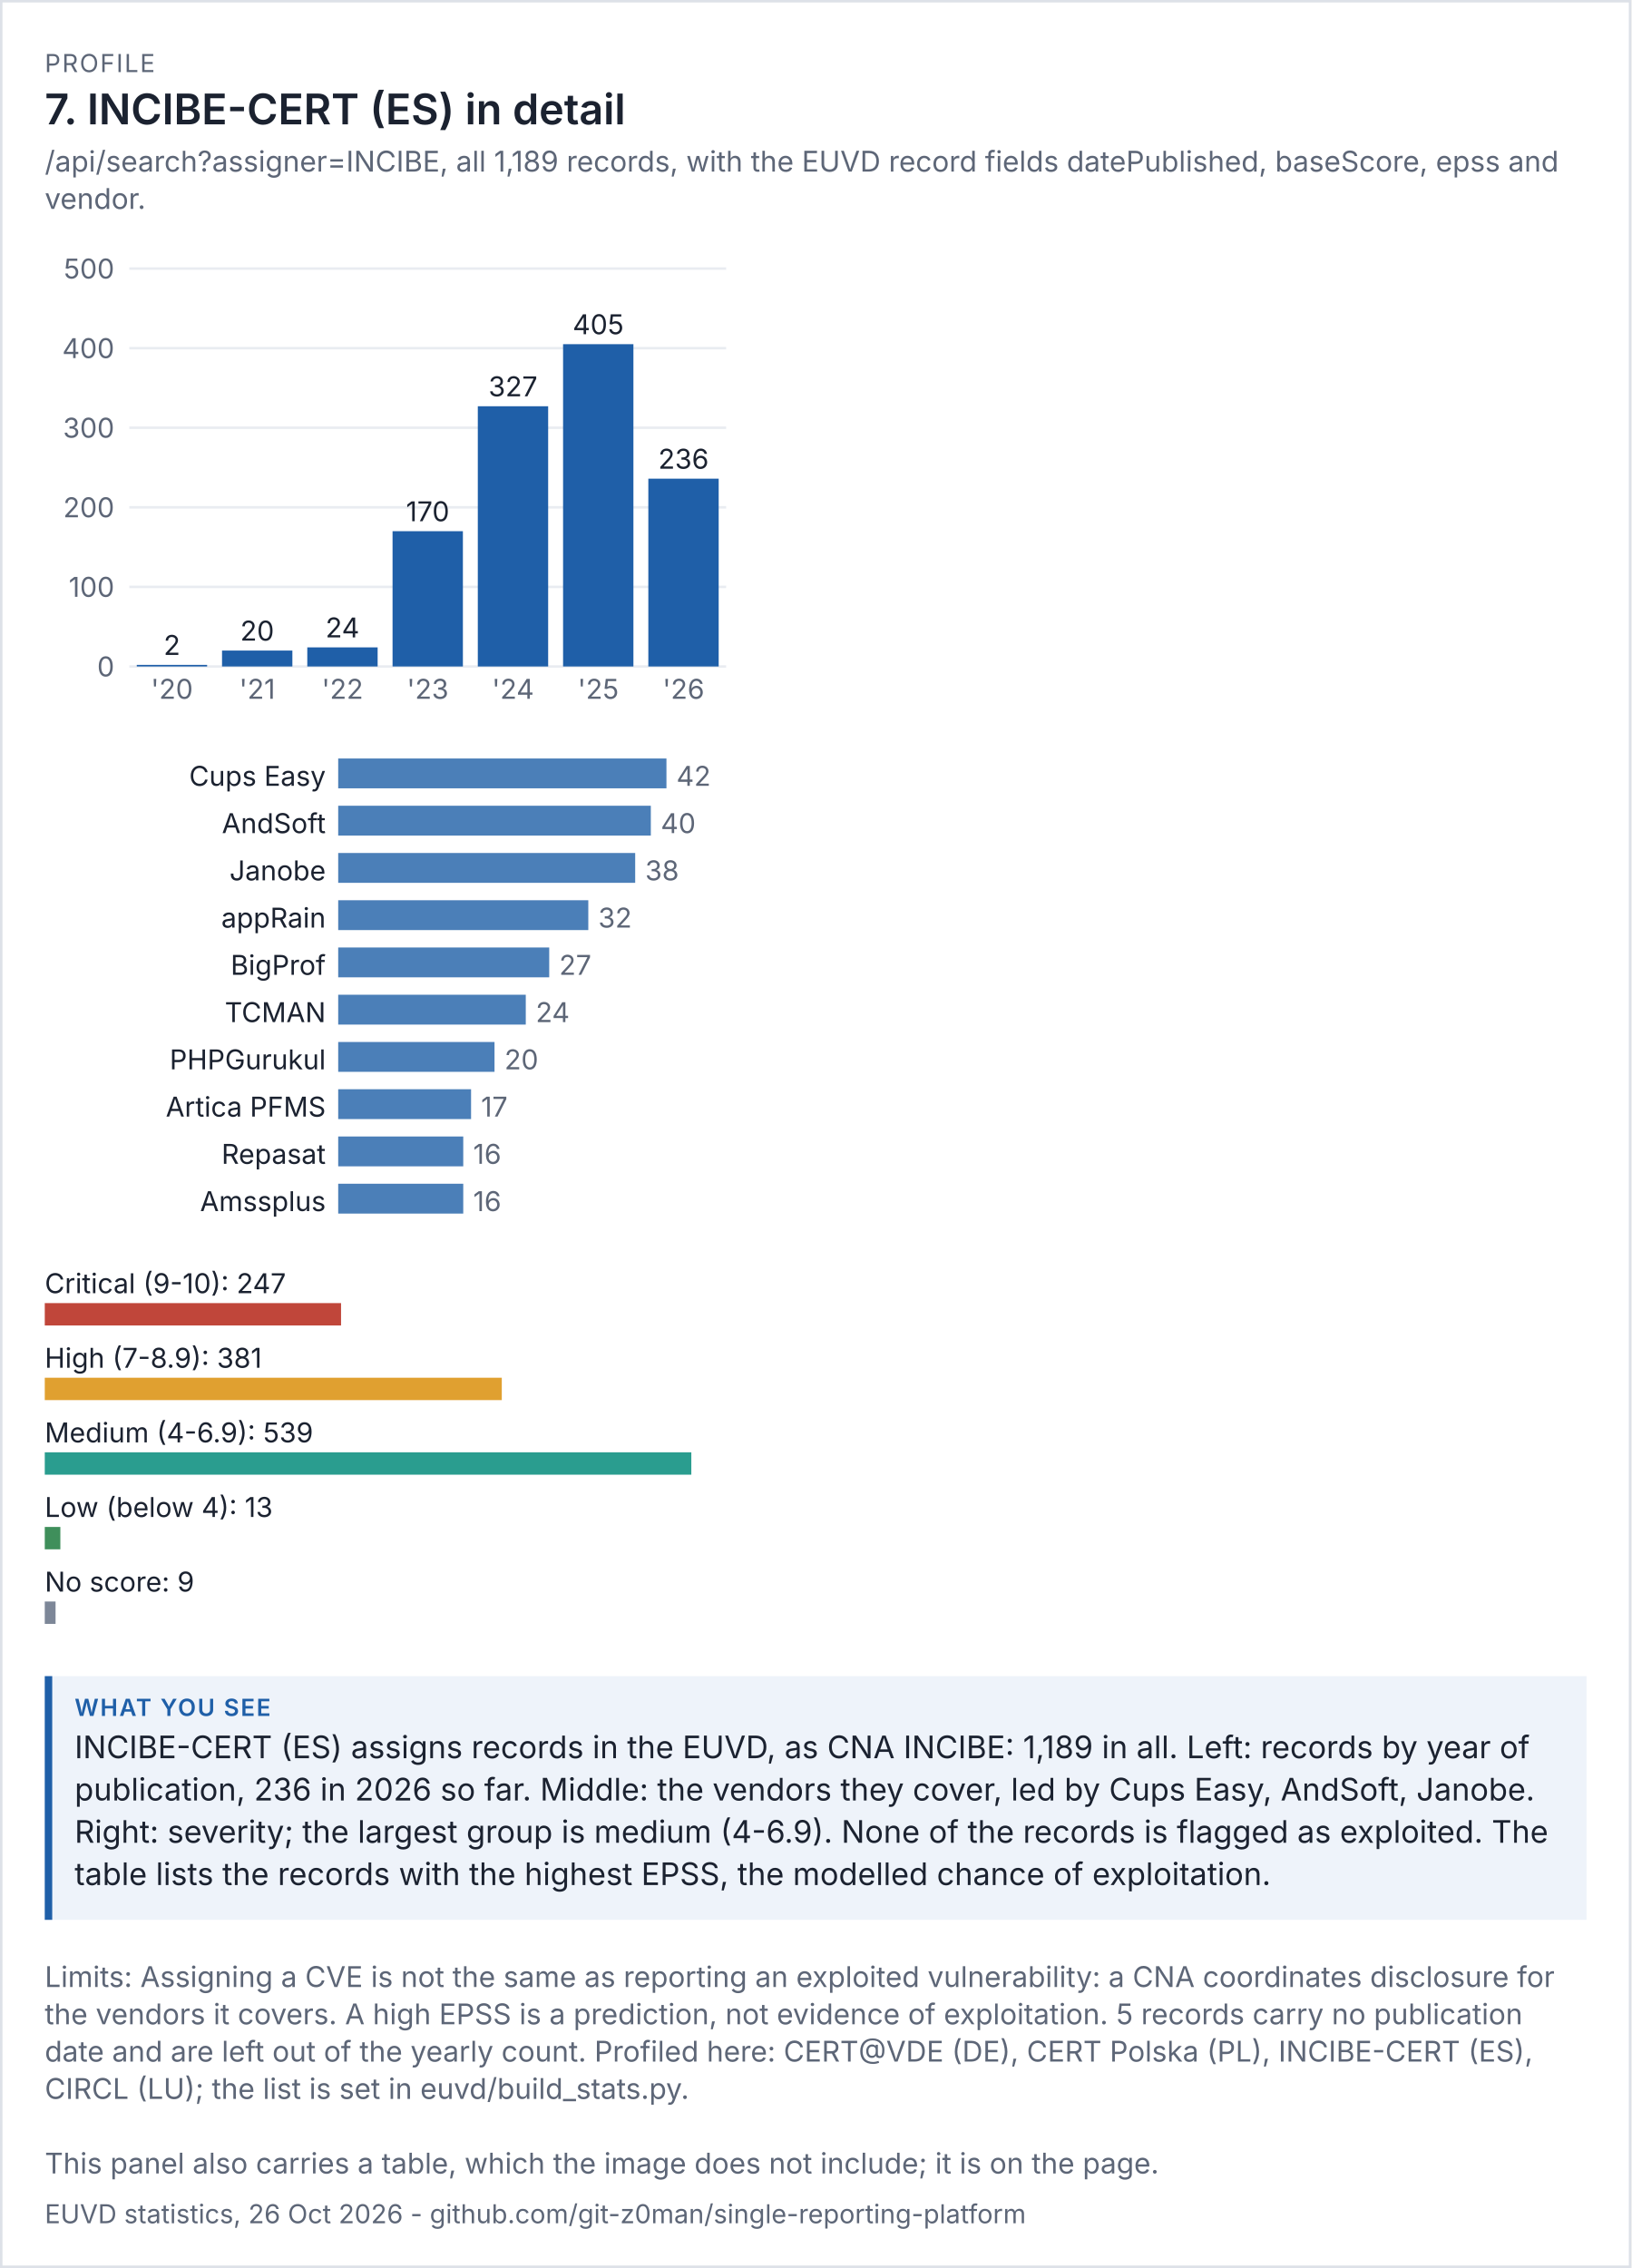
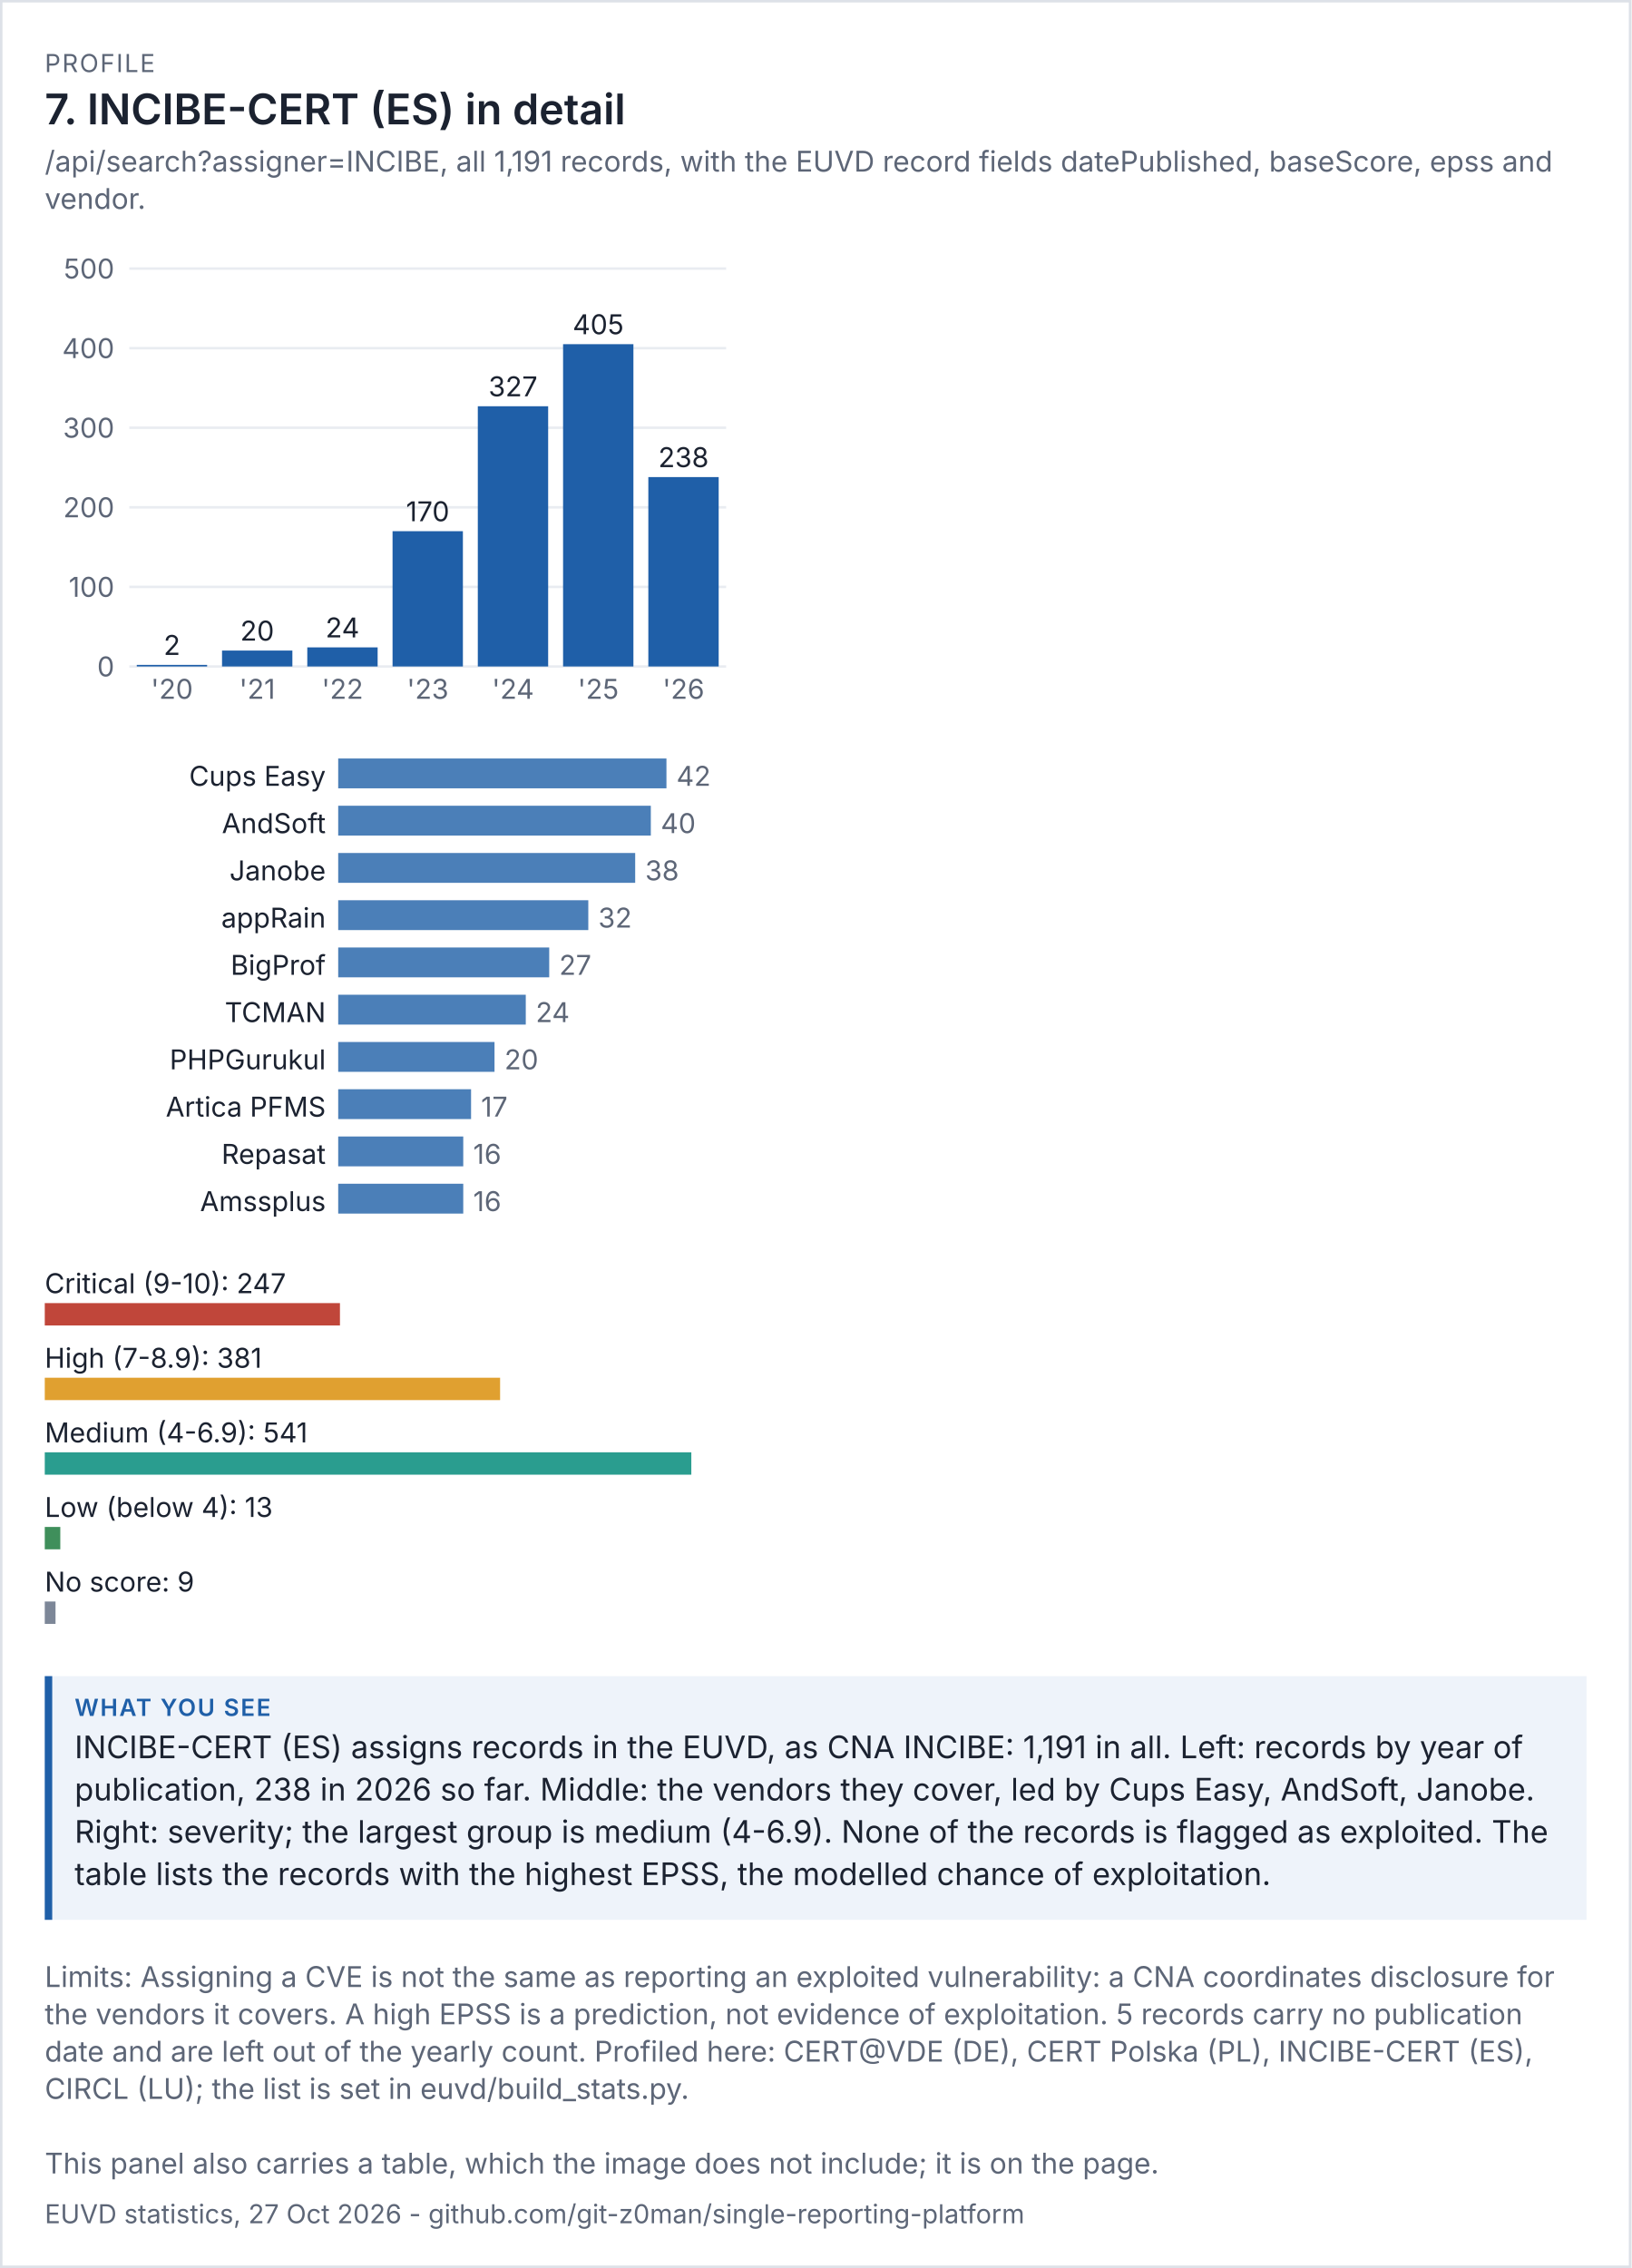
<svg xmlns="http://www.w3.org/2000/svg" viewBox="0 0 656 912" width="656" height="912" font-family="system-ui,-apple-system,'Segoe UI',sans-serif">
  <rect width="100%" height="100%" fill="#ffffff" />
  <rect x="0.5" y="0.5" width="655" height="911" fill="none" stroke="#dde1e8" />
  <text x="18" y="29" font-size="10" letter-spacing="0.6" fill="#5d6677">PROFILE</text>
  <text x="18" y="50" font-size="17" fill="#1b2230" font-weight="600">7. INCIBE-CERT (ES) in detail</text>
-   <text x="18" y="69" font-size="11.5" fill="#5d6677">/api/search?assigner=INCIBE, all 1,189 records, with the EUVD record fields datePublished, baseScore, epss and</text>
+   <text x="18" y="69" font-size="11.5" fill="#5d6677">/api/search?assigner=INCIBE, all 1,191 records, with the EUVD record fields datePublished, baseScore, epss and</text>
  <text x="18" y="84" font-size="11.5" fill="#5d6677">vendor.</text>
  <g transform="translate(18,94) scale(1)" font-size="11">
    <svg viewBox="0 0 280 200" role="img" width="280" height="200">
      <g>
        <line x1="34" x2="274" y1="174" y2="174" stroke="rgb(233, 236, 241)" />
        <text x="28" y="178" text-anchor="end" fill="rgb(93, 102, 119)">0</text>
        <line x1="34" x2="274" y1="142" y2="142" stroke="rgb(233, 236, 241)" />
        <text x="28" y="146" text-anchor="end" fill="rgb(93, 102, 119)">100</text>
        <line x1="34" x2="274" y1="110" y2="110" stroke="rgb(233, 236, 241)" />
        <text x="28" y="114" text-anchor="end" fill="rgb(93, 102, 119)">200</text>
        <line x1="34" x2="274" y1="78" y2="78" stroke="rgb(233, 236, 241)" />
        <text x="28" y="82" text-anchor="end" fill="rgb(93, 102, 119)">300</text>
        <line x1="34" x2="274" y1="46" y2="46" stroke="rgb(233, 236, 241)" />
        <text x="28" y="50" text-anchor="end" fill="rgb(93, 102, 119)">400</text>
        <line x1="34" x2="274" y1="14" y2="14" stroke="rgb(233, 236, 241)" />
        <text x="28" y="18" text-anchor="end" fill="rgb(93, 102, 119)">500</text>
        <rect x="37" y="173.36" width="28.286" height="0.64" fill="rgb(31, 95, 168)" />
        <text x="51.143" y="169.36" text-anchor="middle" class="t" fill="rgb(27, 34, 48)">2</text>
        <text x="51.143" y="187" text-anchor="middle" fill="rgb(93, 102, 119)">'20</text>
        <rect x="71.286" y="167.6" width="28.286" height="6.4" fill="rgb(31, 95, 168)" />
        <text x="85.429" y="163.6" text-anchor="middle" class="t" fill="rgb(27, 34, 48)">20</text>
        <text x="85.429" y="187" text-anchor="middle" fill="rgb(93, 102, 119)">'21</text>
        <rect x="105.571" y="166.32" width="28.286" height="7.68" fill="rgb(31, 95, 168)" />
        <text x="119.714" y="162.32" text-anchor="middle" class="t" fill="rgb(27, 34, 48)">24</text>
        <text x="119.714" y="187" text-anchor="middle" fill="rgb(93, 102, 119)">'22</text>
        <rect x="139.857" y="119.6" width="28.286" height="54.4" fill="rgb(31, 95, 168)" />
        <text x="154" y="115.6" text-anchor="middle" class="t" fill="rgb(27, 34, 48)">170</text>
        <text x="154" y="187" text-anchor="middle" fill="rgb(93, 102, 119)">'23</text>
        <rect x="174.143" y="69.36" width="28.286" height="104.64" fill="rgb(31, 95, 168)" />
        <text x="188.286" y="65.36" text-anchor="middle" class="t" fill="rgb(27, 34, 48)">327</text>
        <text x="188.286" y="187" text-anchor="middle" fill="rgb(93, 102, 119)">'24</text>
        <rect x="208.429" y="44.4" width="28.286" height="129.6" fill="rgb(31, 95, 168)" />
        <text x="222.571" y="40.4" text-anchor="middle" class="t" fill="rgb(27, 34, 48)">405</text>
        <text x="222.571" y="187" text-anchor="middle" fill="rgb(93, 102, 119)">'25</text>
-         <rect x="242.714" y="98.48" width="28.286" height="75.52" fill="rgb(31, 95, 168)" />
-         <text x="256.857" y="94.48" text-anchor="middle" class="t" fill="rgb(27, 34, 48)">236</text>
+         <rect x="242.714" y="97.84" width="28.286" height="76.16" fill="rgb(31, 95, 168)" />
+         <text x="256.857" y="93.84" text-anchor="middle" class="t" fill="rgb(27, 34, 48)">238</text>
        <text x="256.857" y="187" text-anchor="middle" fill="rgb(93, 102, 119)">'26</text>
      </g>
    </svg>
  </g>
  <g transform="translate(18,302) scale(1)" font-size="11">
    <svg viewBox="0 0 280 196" role="img" width="280" height="196">
      <g>
        <text x="113" y="14" text-anchor="end" class="t" fill="rgb(27, 34, 48)">Cups Easy</text>
        <rect x="118" y="3" width="132" height="12" fill="rgb(75, 127, 184)" />
        <text x="254" y="14" fill="rgb(93, 102, 119)">42</text>
        <text x="113" y="33" text-anchor="end" class="t" fill="rgb(27, 34, 48)">AndSoft</text>
        <rect x="118" y="22" width="125.714" height="12" fill="rgb(75, 127, 184)" />
        <text x="247.714" y="33" fill="rgb(93, 102, 119)">40</text>
        <text x="113" y="52" text-anchor="end" class="t" fill="rgb(27, 34, 48)">Janobe</text>
        <rect x="118" y="41" width="119.429" height="12" fill="rgb(75, 127, 184)" />
        <text x="241.429" y="52" fill="rgb(93, 102, 119)">38</text>
        <text x="113" y="71" text-anchor="end" class="t" fill="rgb(27, 34, 48)">appRain</text>
        <rect x="118" y="60" width="100.571" height="12" fill="rgb(75, 127, 184)" />
        <text x="222.571" y="71" fill="rgb(93, 102, 119)">32</text>
        <text x="113" y="90" text-anchor="end" class="t" fill="rgb(27, 34, 48)">BigProf </text>
        <rect x="118" y="79" width="84.857" height="12" fill="rgb(75, 127, 184)" />
        <text x="206.857" y="90" fill="rgb(93, 102, 119)">27</text>
        <text x="113" y="109" text-anchor="end" class="t" fill="rgb(27, 34, 48)">TCMAN</text>
        <rect x="118" y="98" width="75.429" height="12" fill="rgb(75, 127, 184)" />
        <text x="197.429" y="109" fill="rgb(93, 102, 119)">24</text>
        <text x="113" y="128" text-anchor="end" class="t" fill="rgb(27, 34, 48)">PHPGurukul</text>
        <rect x="118" y="117" width="62.857" height="12" fill="rgb(75, 127, 184)" />
        <text x="184.857" y="128" fill="rgb(93, 102, 119)">20</text>
        <text x="113" y="147" text-anchor="end" class="t" fill="rgb(27, 34, 48)">Artica PFMS</text>
        <rect x="118" y="136" width="53.429" height="12" fill="rgb(75, 127, 184)" />
        <text x="175.429" y="147" fill="rgb(93, 102, 119)">17</text>
        <text x="113" y="166" text-anchor="end" class="t" fill="rgb(27, 34, 48)">Repasat</text>
        <rect x="118" y="155" width="50.286" height="12" fill="rgb(75, 127, 184)" />
        <text x="172.286" y="166" fill="rgb(93, 102, 119)">16</text>
        <text x="113" y="185" text-anchor="end" class="t" fill="rgb(27, 34, 48)">Amssplus</text>
        <rect x="118" y="174" width="50.286" height="12" fill="rgb(75, 127, 184)" />
        <text x="172.286" y="185" fill="rgb(93, 102, 119)">16</text>
      </g>
    </svg>
  </g>
  <g transform="translate(18,506) scale(1)" font-size="11">
    <svg viewBox="0 0 280 156" role="img" width="280" height="156">
      <g>
        <text x="0" y="14" class="t" fill="rgb(27, 34, 48)">Critical (9-10): 247</text>
-         <rect x="0" y="18" width="119.147" height="9" fill="rgb(192, 70, 58)" />
+         <rect x="0" y="18" width="118.706" height="9" fill="rgb(192, 70, 58)" />
        <text x="0" y="44" class="t" fill="rgb(27, 34, 48)">High (7-8.9): 381</text>
-         <rect x="0" y="48" width="183.785" height="9" fill="rgb(224, 160, 48)" />
-         <text x="0" y="74" class="t" fill="rgb(27, 34, 48)">Medium (4-6.9): 539</text>
+         <rect x="0" y="48" width="183.105" height="9" fill="rgb(224, 160, 48)" />
+         <text x="0" y="74" class="t" fill="rgb(27, 34, 48)">Medium (4-6.9): 541</text>
        <rect x="0" y="78" width="260" height="9" fill="rgb(42, 157, 143)" />
        <text x="0" y="104" class="t" fill="rgb(27, 34, 48)">Low (below 4): 13</text>
-         <rect x="0" y="108" width="6.271" height="9" fill="rgb(63, 143, 91)" />
+         <rect x="0" y="108" width="6.248" height="9" fill="rgb(63, 143, 91)" />
        <text x="0" y="134" class="t" fill="rgb(27, 34, 48)">No score: 9</text>
-         <rect x="0" y="138" width="4.341" height="9" fill="rgb(125, 135, 152)" />
+         <rect x="0" y="138" width="4.325" height="9" fill="rgb(125, 135, 152)" />
      </g>
    </svg>
  </g>
  <rect x="18" y="674" width="620" height="98" fill="#eef3fa" />
  <rect x="18" y="674" width="3" height="98" fill="#1f5fa8" />
  <text x="30" y="690" font-size="9.5" letter-spacing="0.6" font-weight="600" fill="#1f5fa8">WHAT YOU SEE</text>
-   <text x="30" y="707" font-size="12.5" fill="#1b2230">INCIBE-CERT (ES) assigns records in the EUVD, as CNA INCIBE: 1,189 in all. Left: records by year of</text>
-   <text x="30" y="724" font-size="12.5" fill="#1b2230">publication, 236 in 2026 so far. Middle: the vendors they cover, led by Cups Easy, AndSoft, Janobe.</text>
+   <text x="30" y="707" font-size="12.5" fill="#1b2230">INCIBE-CERT (ES) assigns records in the EUVD, as CNA INCIBE: 1,191 in all. Left: records by year of</text>
+   <text x="30" y="724" font-size="12.5" fill="#1b2230">publication, 238 in 2026 so far. Middle: the vendors they cover, led by Cups Easy, AndSoft, Janobe.</text>
  <text x="30" y="741" font-size="12.5" fill="#1b2230">Right: severity; the largest group is medium (4-6.9). None of the records is flagged as exploited. The</text>
  <text x="30" y="758" font-size="12.5" fill="#1b2230">table lists the records with the highest EPSS, the modelled chance of exploitation.</text>
  <text x="18" y="799" font-size="11.5" fill="#5d6677">Limits: Assigning a CVE is not the same as reporting an exploited vulnerability: a CNA coordinates disclosure for</text>
  <text x="18" y="814" font-size="11.5" fill="#5d6677">the vendors it covers. A high EPSS is a prediction, not evidence of exploitation. 5 records carry no publication</text>
  <text x="18" y="829" font-size="11.5" fill="#5d6677">date and are left out of the yearly count. Profiled here: CERT@VDE (DE), CERT Polska (PL), INCIBE-CERT (ES),</text>
  <text x="18" y="844" font-size="11.5" fill="#5d6677">CIRCL (LU); the list is set in euvd/build_stats.py.</text>
  <text x="18" y="874" font-size="11.5" fill="#5d6677">This panel also carries a table, which the image does not include; it is on the page.</text>
-   <text x="18" y="894" font-size="10.5" fill="#5d6677">EUVD statistics, 26 Oct 2026 - github.com/git-z0man/single-reporting-platform</text>
+   <text x="18" y="894" font-size="10.5" fill="#5d6677">EUVD statistics, 27 Oct 2026 - github.com/git-z0man/single-reporting-platform</text>
</svg>
